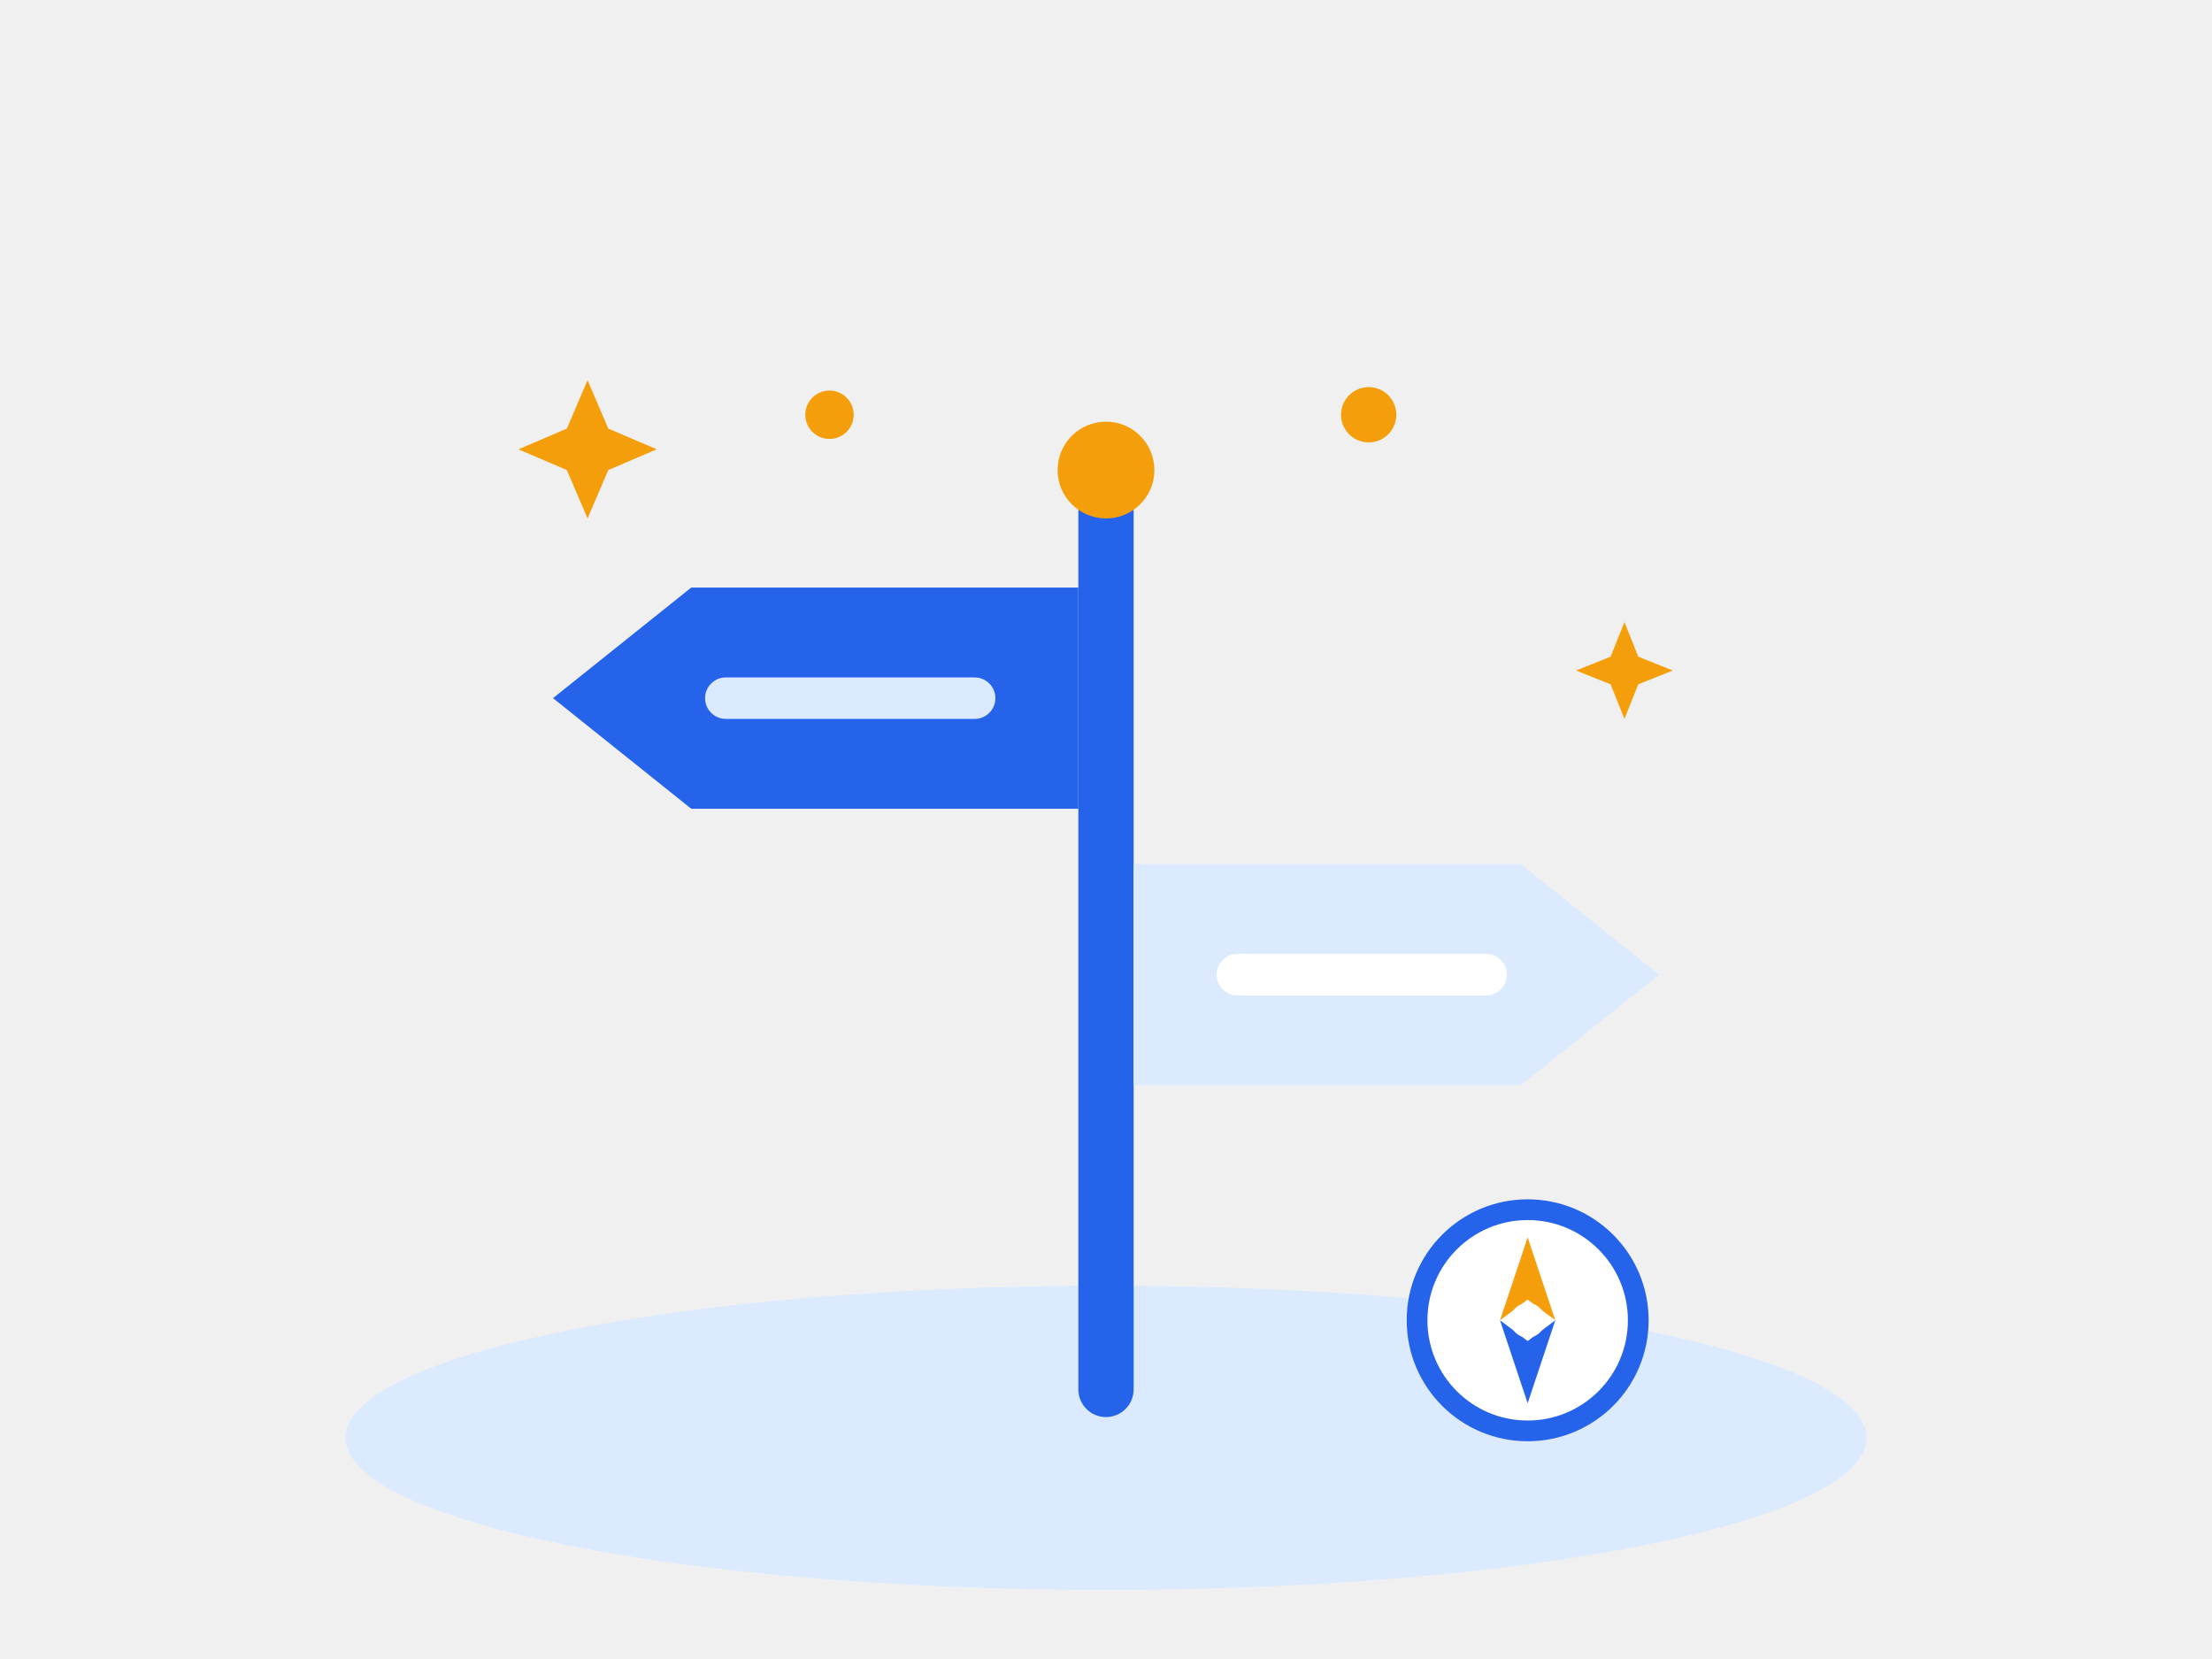
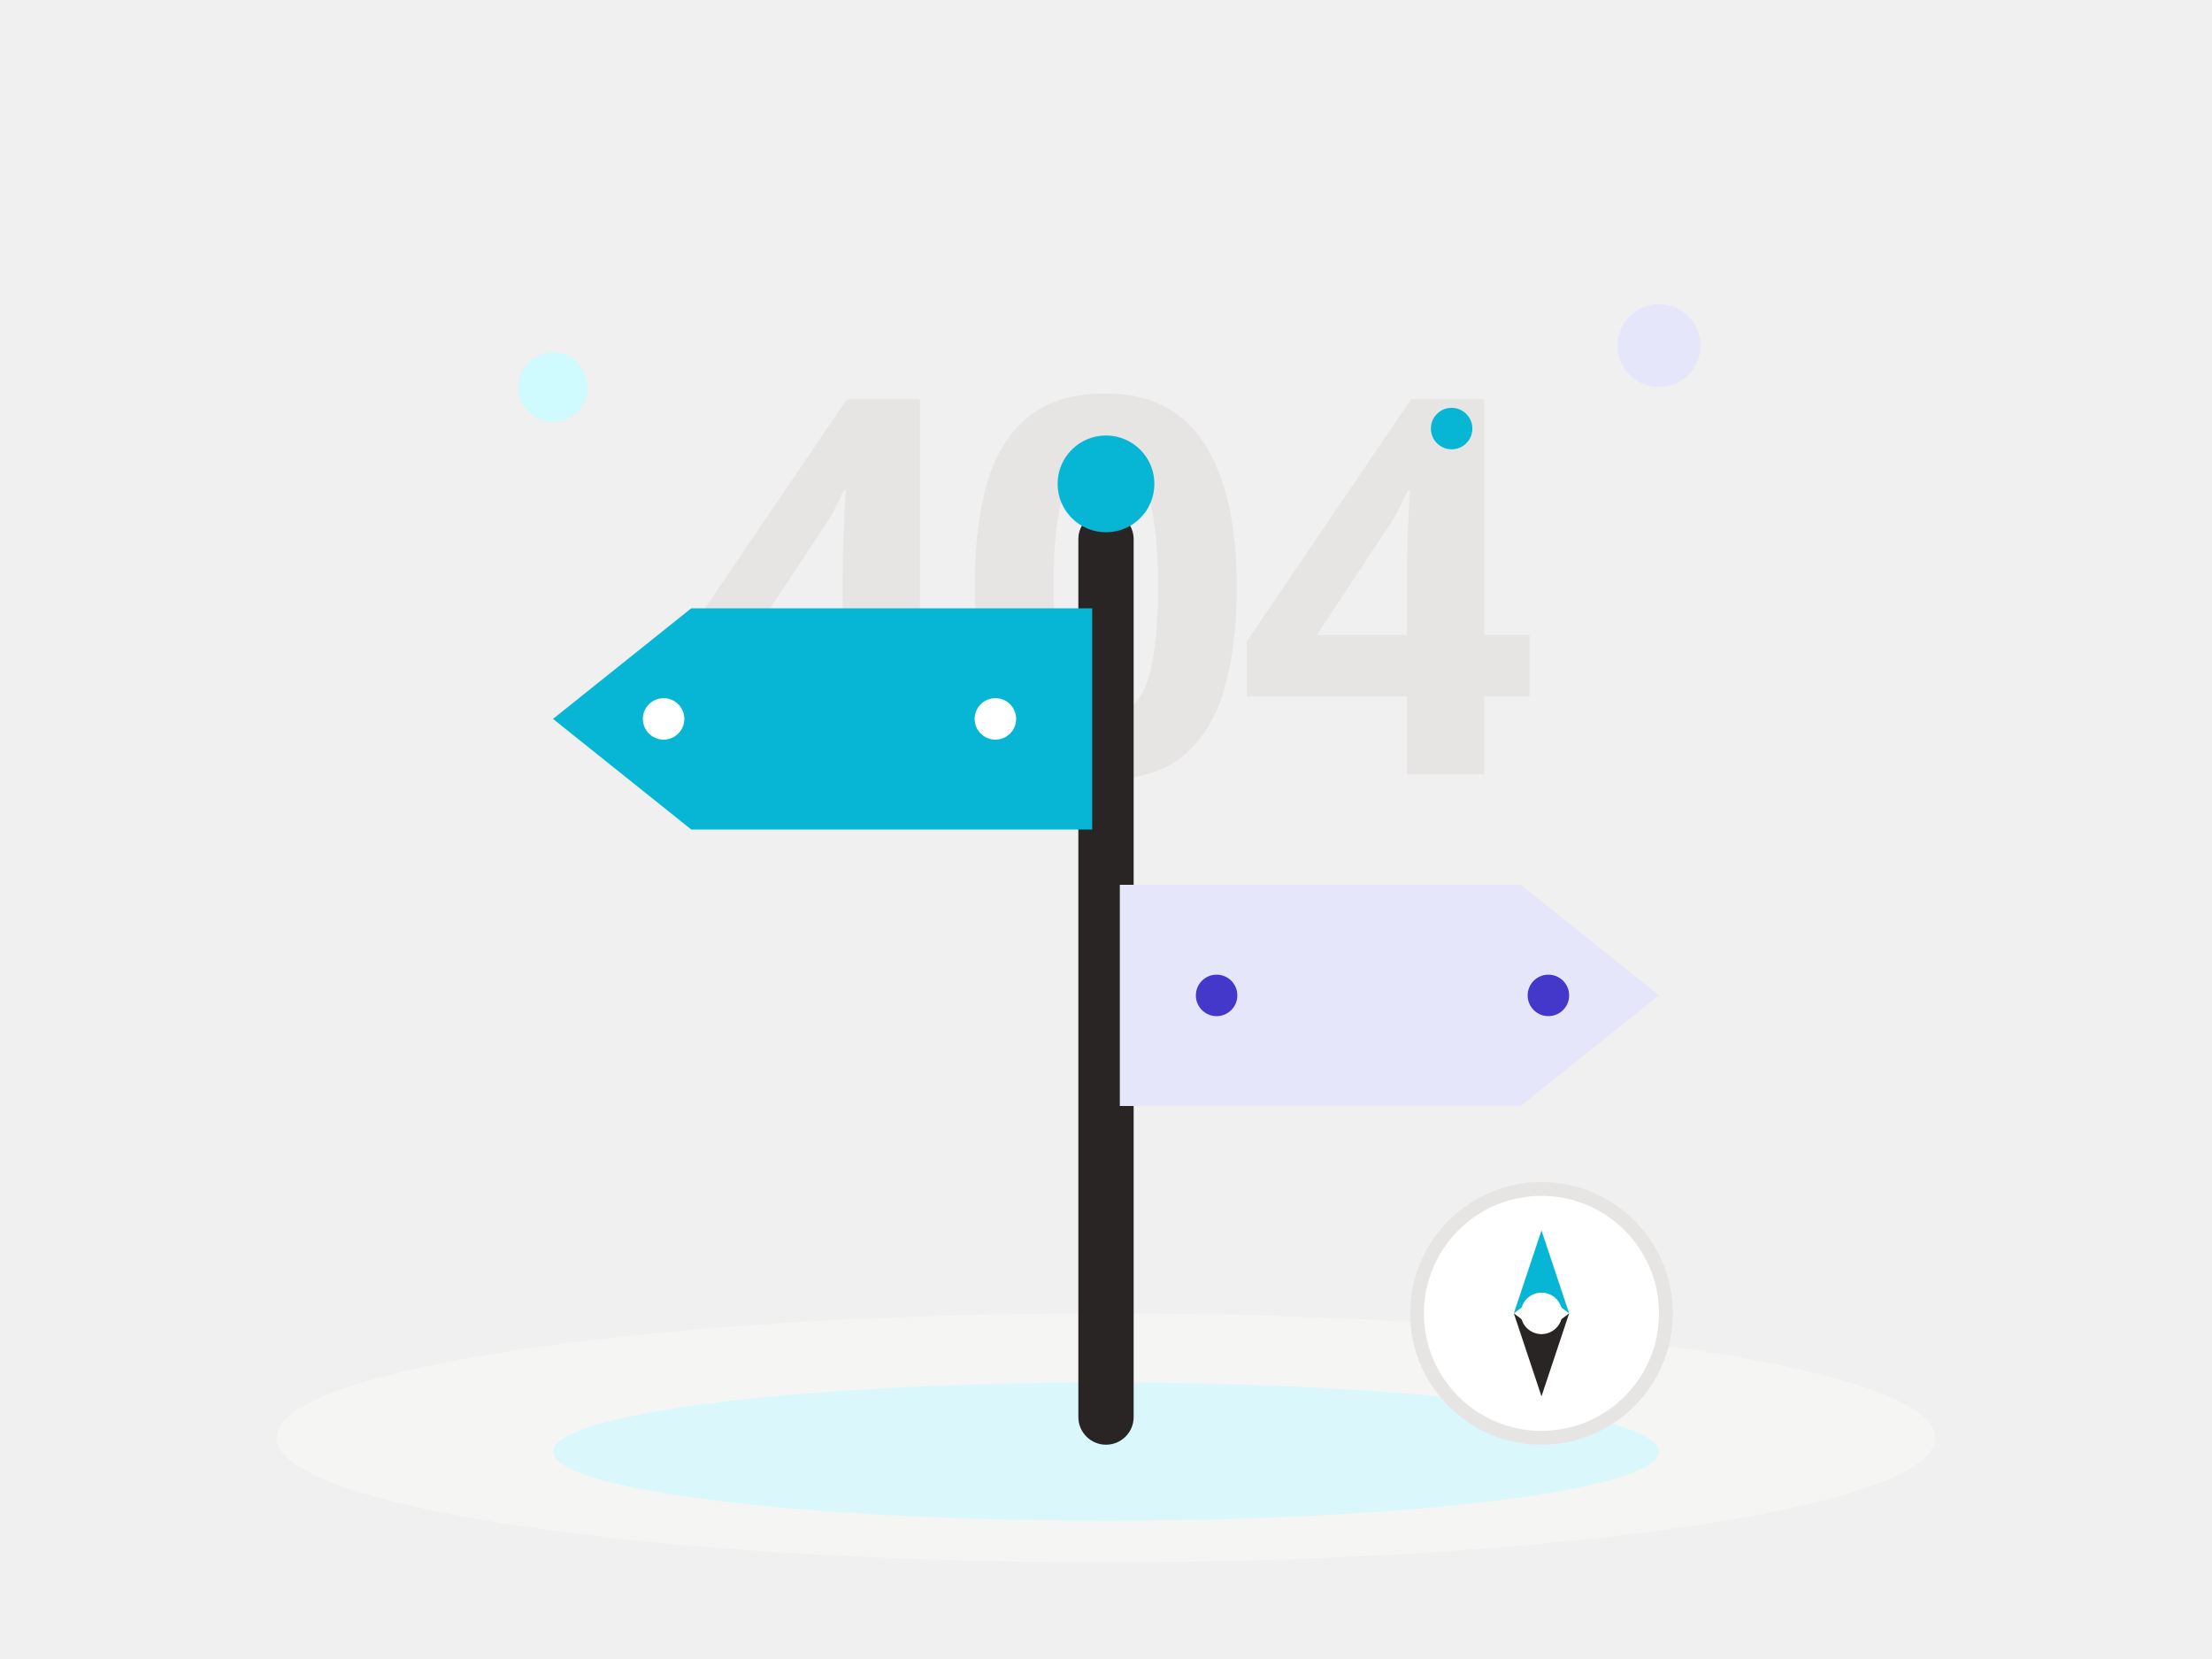
<svg xmlns="http://www.w3.org/2000/svg" viewBox="0 0 320 240" width="320" height="240" fill="none">
-   <ellipse cx="160" cy="208" rx="110" ry="22" fill="#DBEAFE" />
-   <rect x="156" y="70" width="8" height="135" rx="4" fill="#2563EB" />
-   <circle cx="160" cy="68" r="7" fill="#F59E0B" />
-   <g transform="translate(80, 85)">
-     <path d="M 76 0 H 20 L 0 16 L 20 32 H 76 Z" fill="#2563EB" />
-     <rect x="22" y="13" width="42" height="6" rx="3" fill="#DBEAFE" />
+   <ellipse cx="160" cy="208" rx="120" ry="18" fill="#F5F5F4" />
+   <ellipse cx="160" cy="210" rx="80" ry="10" fill="#CFFAFE" opacity="0.7" />
+   <text x="160" y="112" font-family="'Outfit', sans-serif" font-size="76" font-weight="600" fill="#E7E5E4" text-anchor="middle" letter-spacing="-0.035em">
+     404
+   </text>
+   <rect x="156" y="74" width="8" height="135" rx="4" fill="#292524" />
+   <circle cx="160" cy="70" r="7" fill="#06B6D4" />
+   <g transform="translate(80, 88)">
+     <path d="M78 0 H20 L0 16 L20 32 H78 Z" fill="#06B6D4" />
+     <circle cx="64" cy="16" r="3" fill="#FFFFFF" />
+     <circle cx="16" cy="16" r="3" fill="#FFFFFF" />
  </g>
-   <g transform="translate(164, 125)">
-     <path d="M 0 0 H 56 L 76 16 L 56 32 H 0 Z" fill="#DBEAFE" />
-     <rect x="12" y="13" width="42" height="6" rx="3" fill="#FFFFFF" />
+   <g transform="translate(162, 128)">
+     <path d="M0 0 H58 L78 16 L58 32 H0 Z" fill="#E6E6FA" />
+     <circle cx="14" cy="16" r="3" fill="#4338CA" />
+     <circle cx="62" cy="16" r="3" fill="#4338CA" />
  </g>
-   <g transform="translate(205, 175)">
-     <circle cx="16" cy="16" r="16" fill="#FFFFFF" stroke="#2563EB" stroke-width="3" />
-     <polygon points="16,4 20,16 16,13 12,16" fill="#F59E0B" />
-     <polygon points="16,28 20,16 16,19 12,16" fill="#2563EB" />
-     <circle cx="16" cy="16" r="2.5" fill="#FFFFFF" />
+   <g transform="translate(205, 172)">
+     <circle cx="18" cy="18" r="18" fill="#FFFFFF" stroke="#E7E5E4" stroke-width="2" />
+     <polygon points="18,6 22,18 18,15 14,18" fill="#06B6D4" />
+     <polygon points="18,30 22,18 18,21 14,18" fill="#292524" />
+     <circle cx="18" cy="18" r="3" fill="#FFFFFF" />
  </g>
-   <polygon points="85,55 88,62 95,65 88,68 85,75 82,68 75,65 82,62" fill="#F59E0B" />
-   <polygon points="235,90 237,95 242,97 237,99 235,104 233,99 228,97 233,95" fill="#F59E0B" />
-   <circle cx="120" cy="60" r="3.5" fill="#F59E0B" />
-   <circle cx="198" cy="60" r="4" fill="#F59E0B" />
+   <circle cx="80" cy="56" r="5" fill="#CFFAFE" />
+   <circle cx="240" cy="50" r="6" fill="#E6E6FA" />
+   <circle cx="210" cy="62" r="3" fill="#06B6D4" />
</svg>
